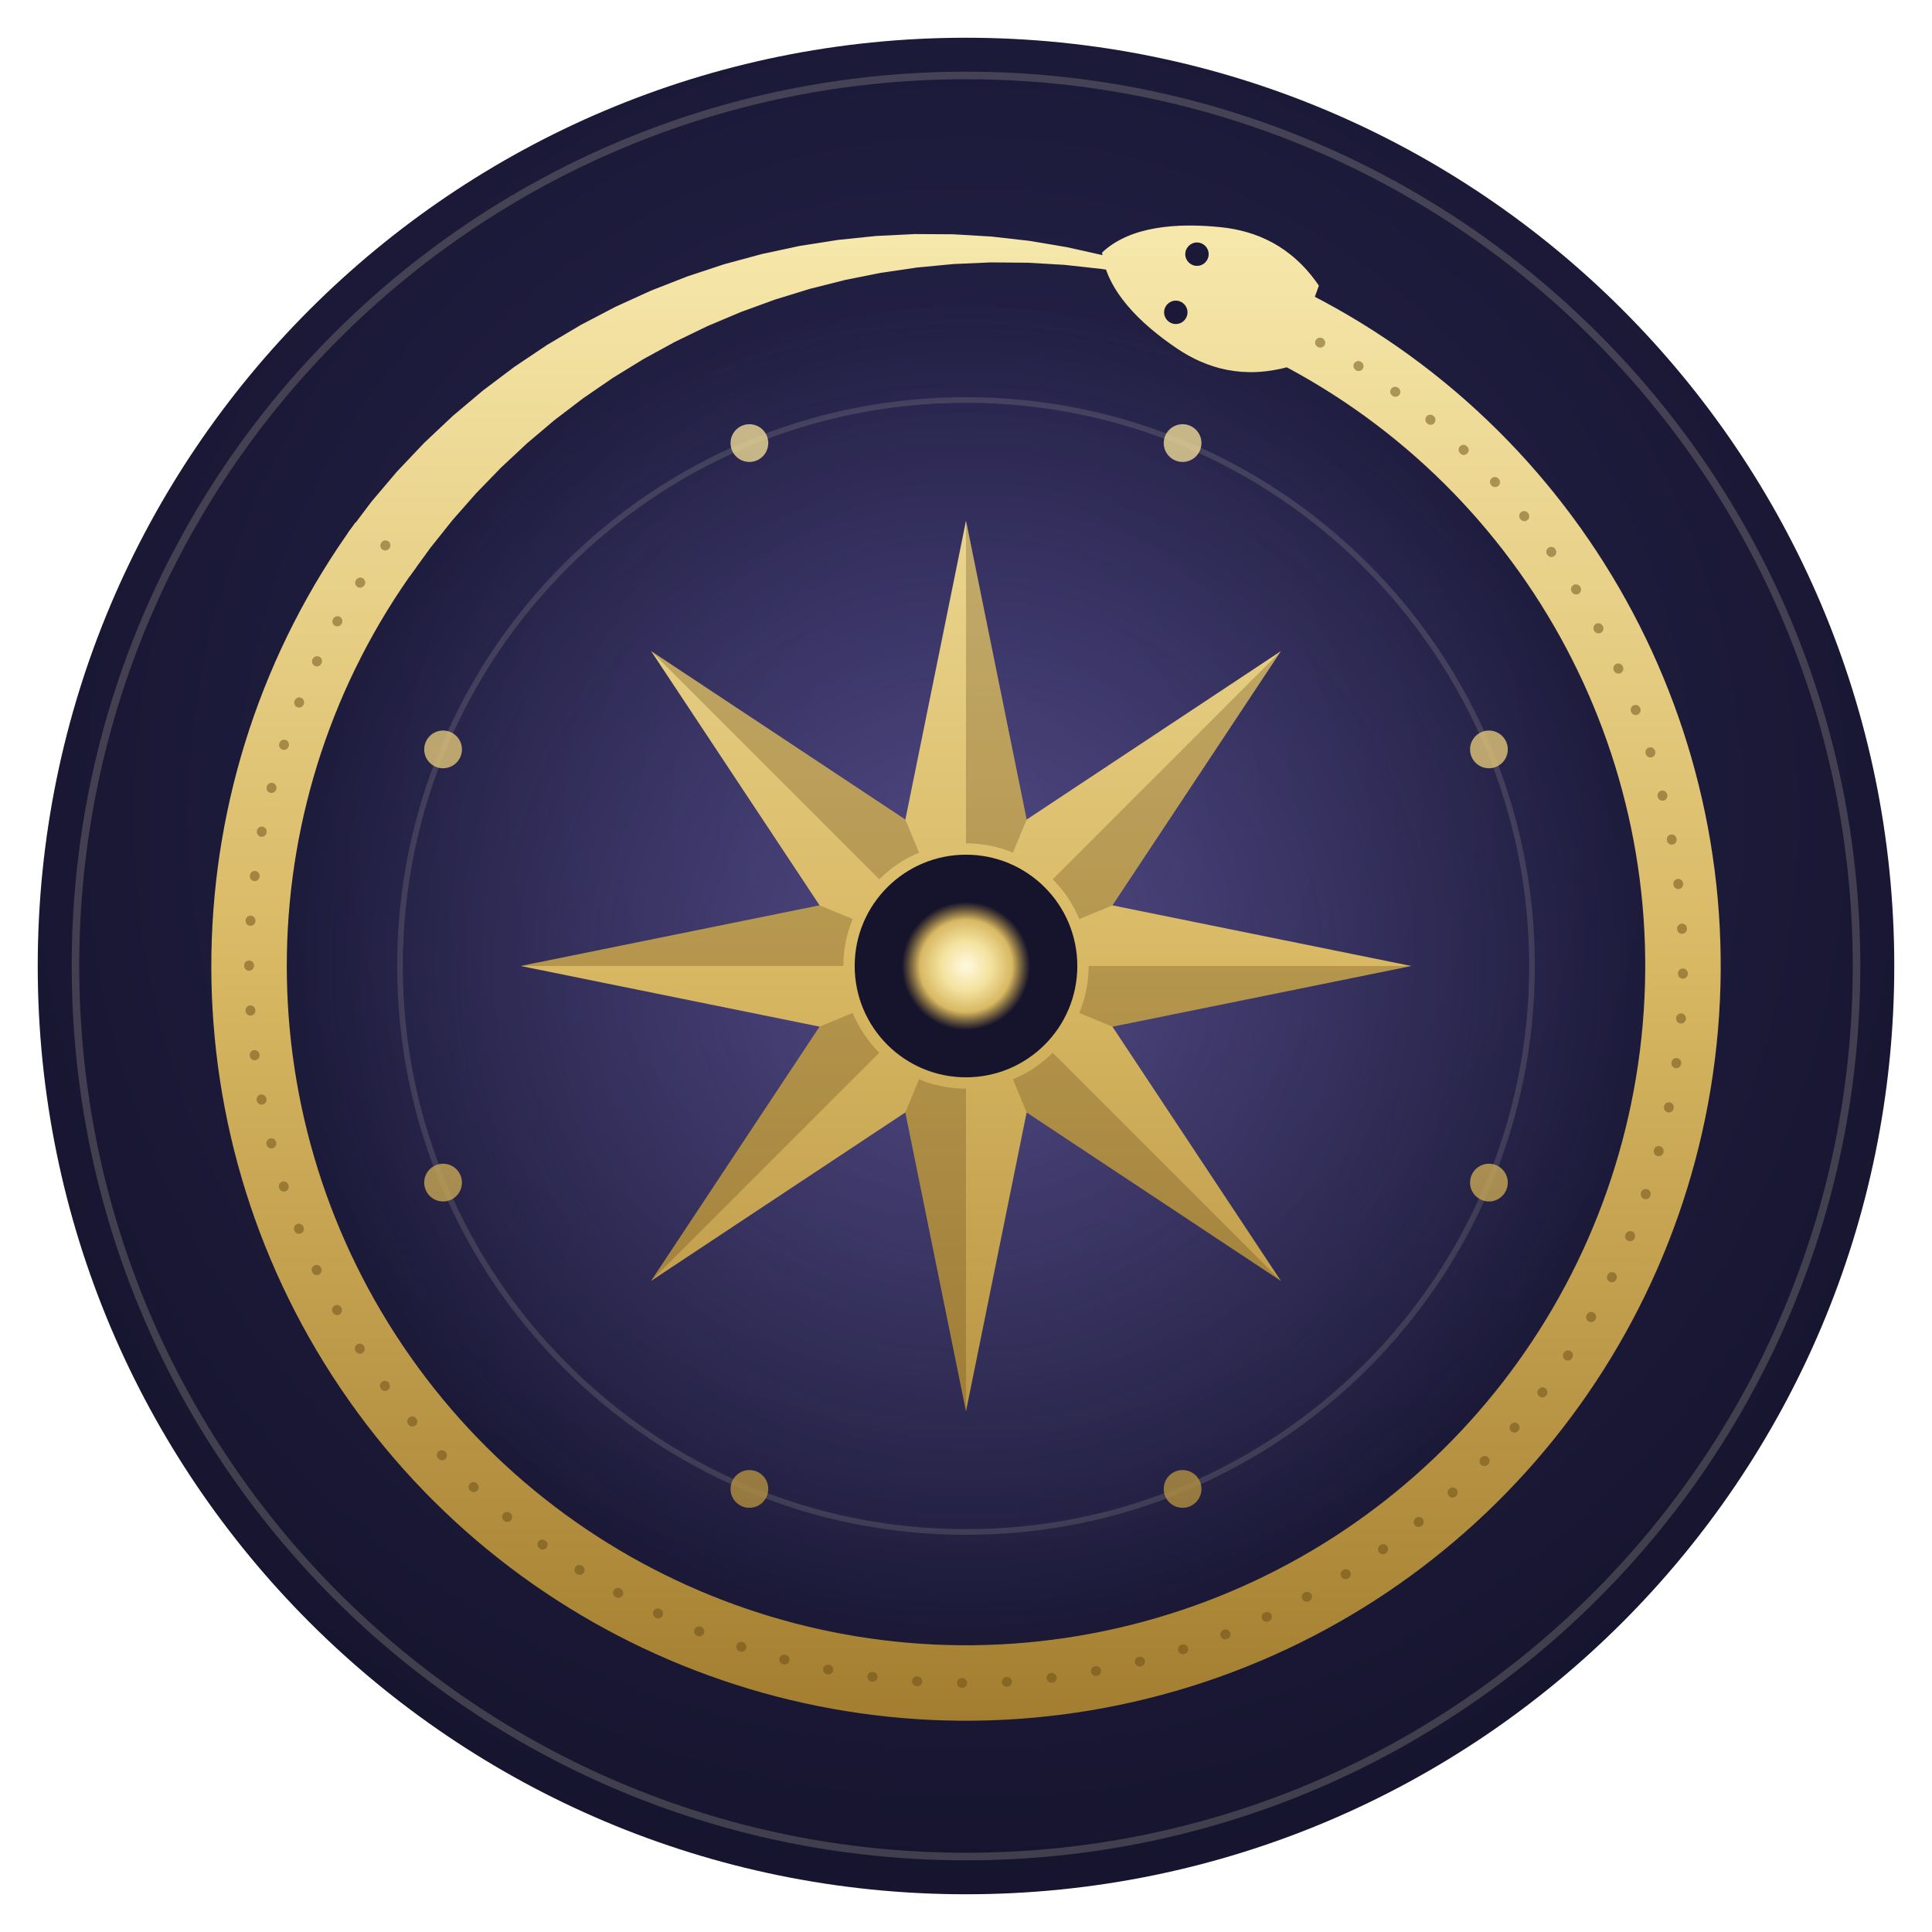
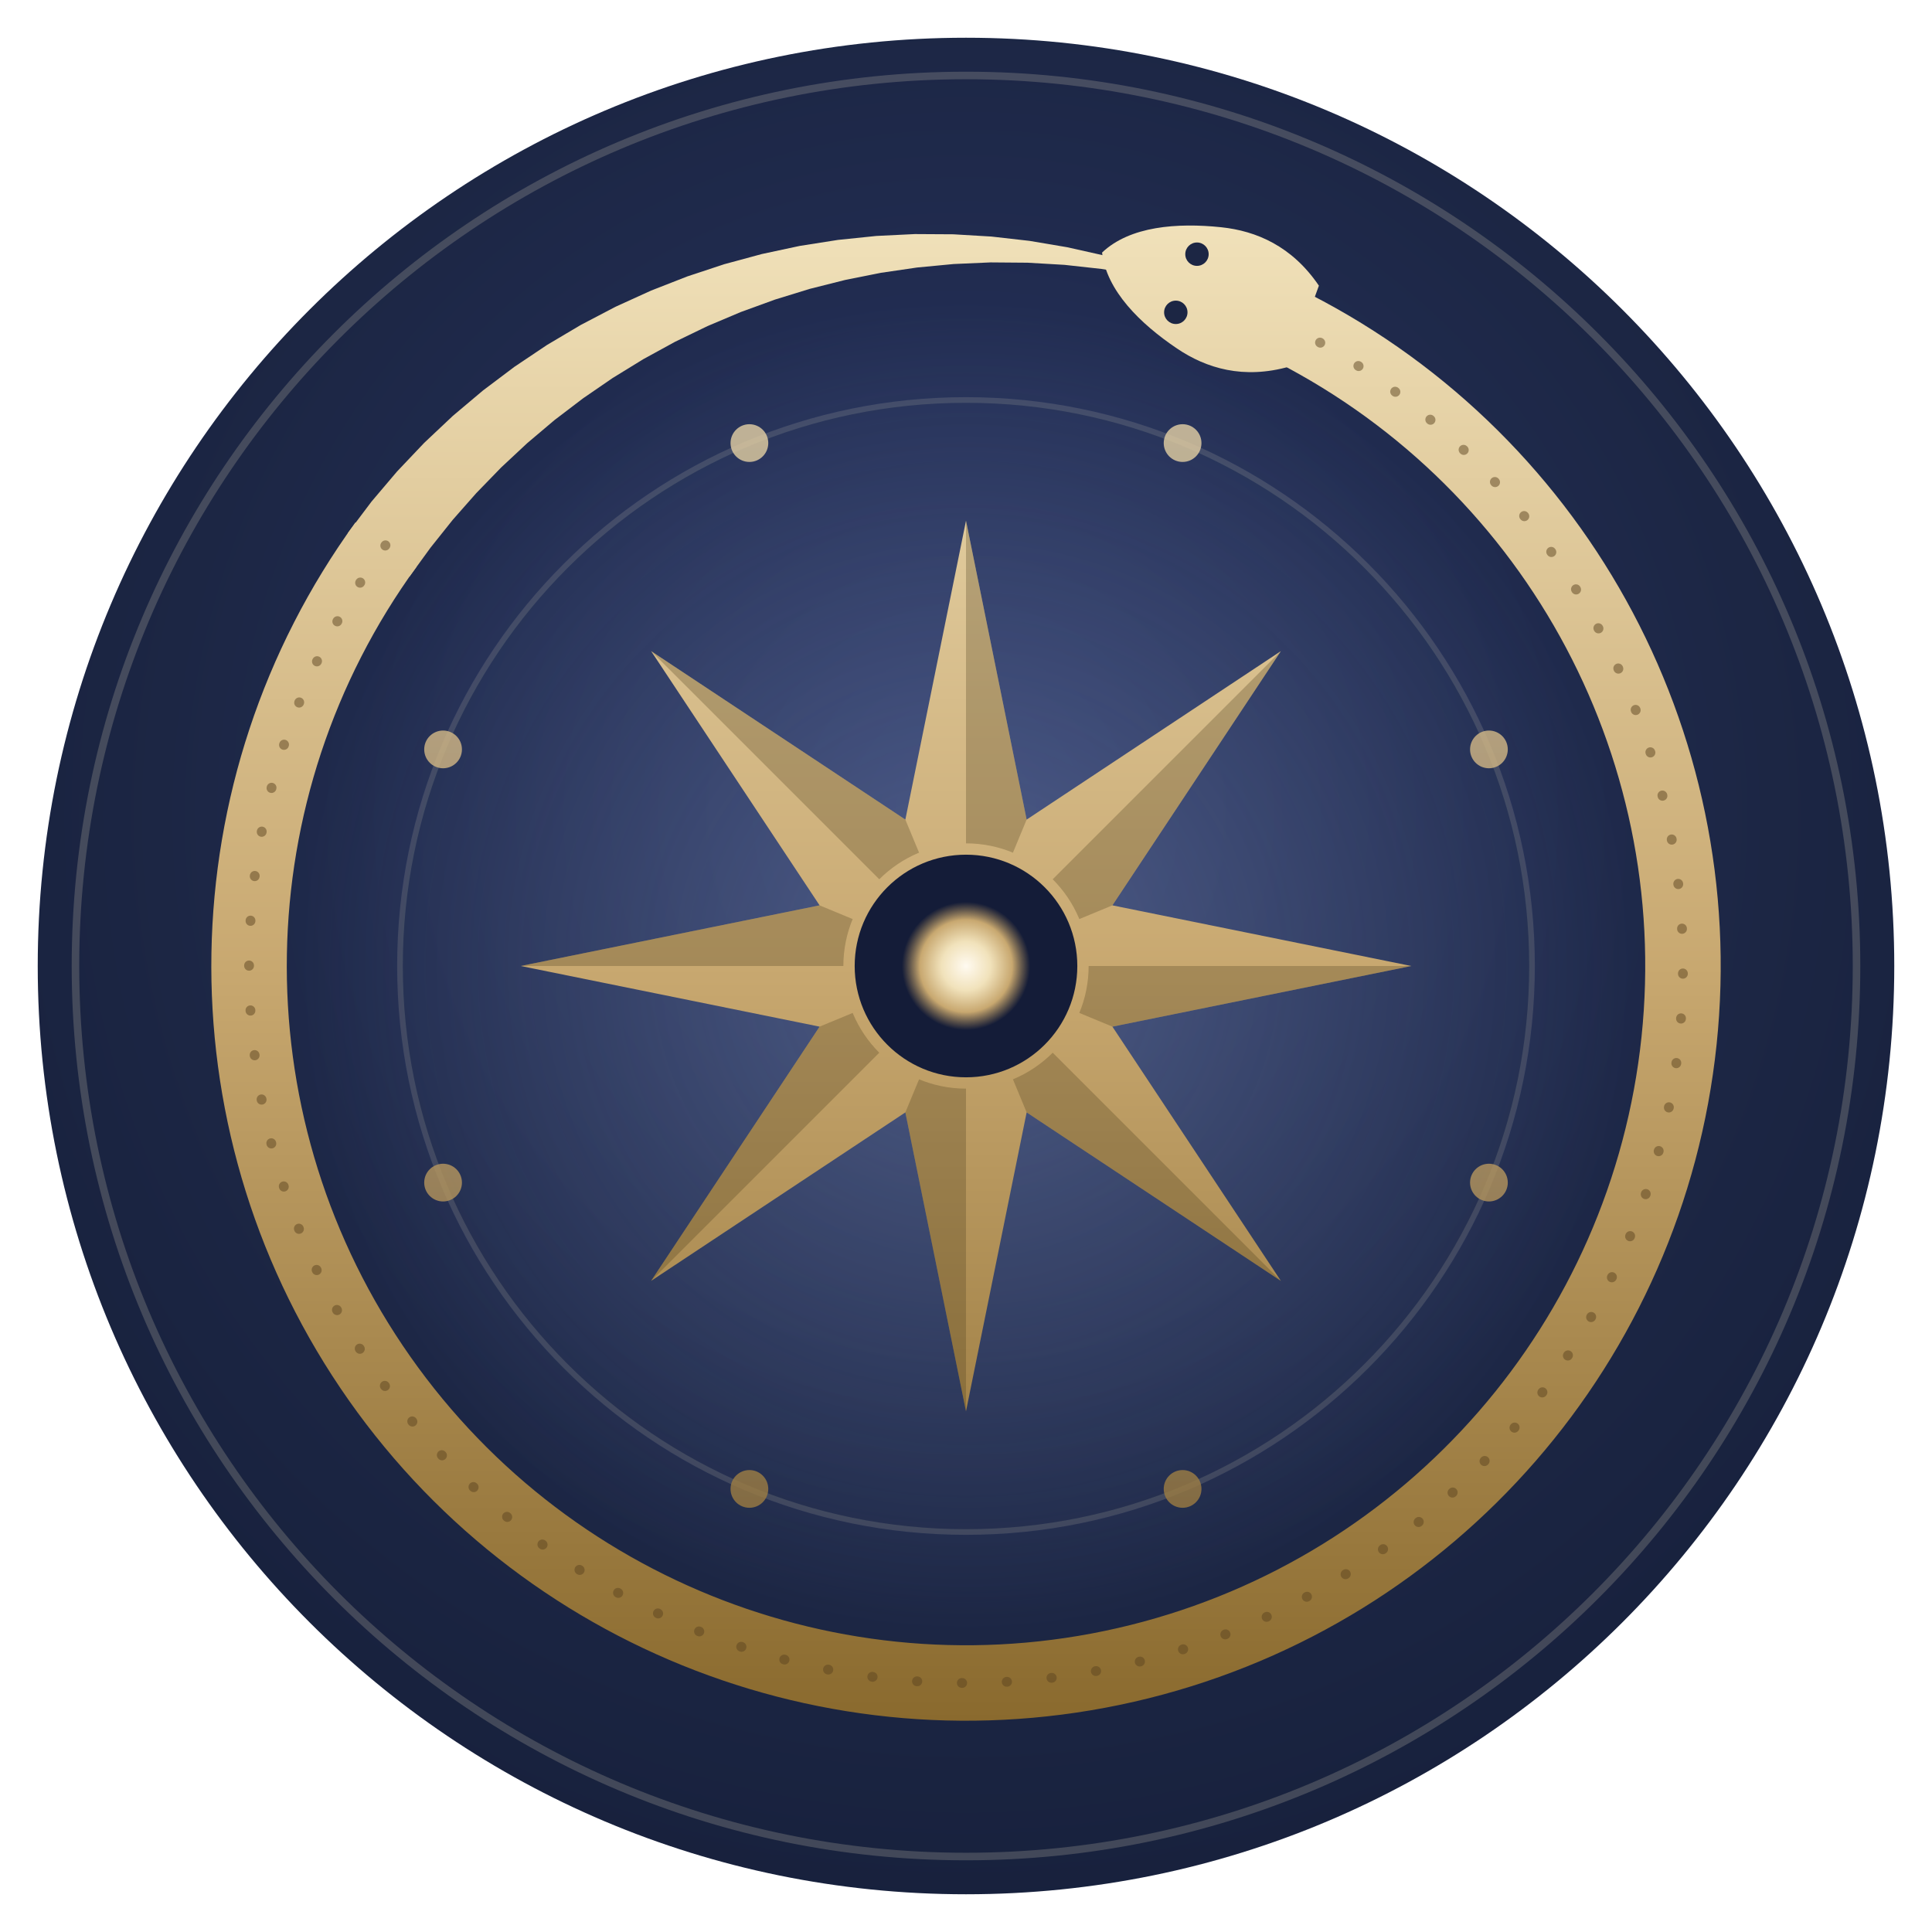
<svg xmlns="http://www.w3.org/2000/svg" viewBox="0 0 512 512" role="img" aria-label="Sheneset">
  <defs>
    <radialGradient id="bg" cx="50%" cy="42%" r="78%">
-       <stop offset="0" stop-color="#2b2856" />
-       <stop offset=".55" stop-color="#1b1937" />
-       <stop offset="1" stop-color="#0e0d20" />
+       <stop offset="0" stop-color="#2a3768" />
+       <stop offset=".55" stop-color="#1c2644" />
+       <stop offset="1" stop-color="#111a33" />
    </radialGradient>
    <linearGradient id="gold" gradientUnits="userSpaceOnUse" x1="0" y1="56" x2="0" y2="456">
-       <stop offset="0" stop-color="#f7e9ad" />
-       <stop offset=".5" stop-color="#d8b863" />
-       <stop offset="1" stop-color="#a37e30" />
+       <stop offset="0" stop-color="#f1e2bb" />
+       <stop offset=".5" stop-color="#c8a870" />
+       <stop offset="1" stop-color="#8a6a2e" />
    </linearGradient>
    <radialGradient id="spark">
-       <stop offset="0" stop-color="#fff8e0" />
-       <stop offset=".38" stop-color="#f4e3a0" />
-       <stop offset=".72" stop-color="#d8b863" />
-       <stop offset="1" stop-color="#caa241" stop-opacity="0" />
+       <stop offset="0" stop-color="#fffaf0" />
+       <stop offset=".38" stop-color="#f1e2bb" />
+       <stop offset=".72" stop-color="#c8a870" />
+       <stop offset="1" stop-color="#b8955a" stop-opacity="0" />
    </radialGradient>
    <radialGradient id="glow">
-       <stop offset="0" stop-color="#9d8be0" stop-opacity=".36" />
-       <stop offset="1" stop-color="#9d8be0" stop-opacity="0" />
+       <stop offset="0" stop-color="#a9bbdb" stop-opacity=".3" />
+       <stop offset="1" stop-color="#a9bbdb" stop-opacity="0" />
    </radialGradient>
  </defs>
  <circle cx="256" cy="256" r="246" fill="url(#bg)" />
  <circle cx="256" cy="256" r="236" fill="none" stroke="#efe4c6" stroke-opacity=".2" stroke-width="2" />
  <circle cx="256" cy="256" r="176" fill="url(#glow)" />
  <circle cx="256" cy="256" r="150" fill="none" stroke="#efe4c6" stroke-opacity=".14" stroke-width="1.5" />
  <circle cx="313.4" cy="117.42" r="5" fill="url(#gold)" fill-opacity="0.8" />
  <circle cx="394.58" cy="198.6" r="5" fill="url(#gold)" fill-opacity="0.8" />
  <circle cx="394.58" cy="313.4" r="5" fill="url(#gold)" fill-opacity="0.8" />
  <circle cx="313.4" cy="394.58" r="5" fill="url(#gold)" fill-opacity="0.8" />
  <circle cx="198.6" cy="394.58" r="5" fill="url(#gold)" fill-opacity="0.8" />
  <circle cx="117.42" cy="313.4" r="5" fill="url(#gold)" fill-opacity="0.8" />
  <circle cx="117.42" cy="198.6" r="5" fill="url(#gold)" fill-opacity="0.8" />
  <circle cx="198.6" cy="117.42" r="5" fill="url(#gold)" fill-opacity="0.8" />
  <path d="M 339.29,85.23 A 190 190 0 1 1 102.29,144.32" fill="none" stroke="url(#gold)" stroke-width="20" />
  <path d="M 92.17,141.28 L 98.46,132.92 L 105.23,124.94 L 112.43,117.35 L 120.03,110.19 L 128.01,103.47 L 136.34,97.2 L 144.98,91.41 L 153.92,86.11 L 163.11,81.3 L 172.54,77.01 L 182.16,73.25 L 191.96,70.01 L 201.9,67.32 L 211.94,65.17 L 222.07,63.58 L 232.24,62.53 L 242.44,62.03 L 252.62,62.09 L 262.75,62.69 L 272.81,63.83 L 282.77,65.51 L 292.6,67.71 L 302.27,70.43 L 301.66,72.86 L 291.91,71.27 L 282.11,70.19 L 272.31,69.62 L 262.51,69.54 L 252.75,69.97 L 243.06,70.89 L 233.44,72.3 L 223.94,74.2 L 214.57,76.56 L 205.36,79.4 L 196.32,82.69 L 187.49,86.42 L 178.87,90.59 L 170.49,95.18 L 162.37,100.17 L 154.52,105.56 L 146.97,111.31 L 139.73,117.43 L 132.81,123.89 L 126.22,130.68 L 119.98,137.76 L 114.1,145.13 L 108.55,152.76 Z" fill="url(#gold)" />
-   <path d="M 339.29,85.23 A 190 190 0 1 1 102.29,144.32" fill="none" stroke="#6b4d17" stroke-opacity=".5" stroke-width="2.6" stroke-linecap="round" stroke-dasharray=".1 11.8" />
+   <path d="M 339.29,85.23 A 190 190 0 1 1 102.29,144.32" fill="none" stroke="#5c4520" stroke-opacity=".5" stroke-width="2.6" stroke-linecap="round" stroke-dasharray=".1 11.8" />
  <path d="M 341.72,97.14 C 329.55,100.59 319.71,97.62 311.92,92.36 C 302.18,85.78 293.23,77.06 292.06,66.93 C 299.46,59.92 311.93,59 323.62,60.22 C 332.97,61.2 342.41,65.24 349.52,75.71 Z" fill="url(#gold)" />
-   <circle cx="311.6" cy="82.77" r="3.1" fill="#1b1937" />
-   <circle cx="317.21" cy="67.36" r="3.1" fill="#1b1937" />
+   <circle cx="311.6" cy="82.77" r="3.1" fill="#1c2644" />
+   <circle cx="317.21" cy="67.36" r="3.1" fill="#1c2644" />
  <polygon points="239.93,217.2 256,138 272.07,217.2 339.44,172.56 294.8,239.93 374,256 294.8,272.07 339.44,339.44 272.07,294.8 256,374 239.93,294.8 172.56,339.44 217.2,272.07 138,256 217.2,239.93 172.56,172.56" fill="url(#gold)" />
-   <path d="M 256,256 L 256,138 L 272.07,217.2 Z M 256,256 L 339.44,172.56 L 294.8,239.93 Z M 256,256 L 374,256 L 294.8,272.07 Z M 256,256 L 339.44,339.44 L 272.07,294.8 Z M 256,256 L 256,374 L 239.93,294.8 Z M 256,256 L 172.56,339.44 L 217.2,272.07 Z M 256,256 L 138,256 L 217.2,239.93 Z M 256,256 L 172.56,172.56 L 239.93,217.2 Z" fill="#5a3f12" fill-opacity="0.28" />
-   <circle cx="256" cy="256" r="31" fill="#15142c" />
+   <path d="M 256,256 L 256,138 L 272.07,217.2 Z M 256,256 L 339.44,172.56 L 294.8,239.93 Z M 256,256 L 374,256 L 294.8,272.07 Z M 256,256 L 339.44,339.44 L 272.07,294.8 Z M 256,256 L 256,374 L 239.93,294.8 Z M 256,256 L 172.56,339.44 L 217.2,272.07 Z M 256,256 L 138,256 L 217.2,239.93 Z M 256,256 L 172.56,172.56 L 239.93,217.2 Z" fill="#4a3a1c" fill-opacity="0.28" />
+   <circle cx="256" cy="256" r="31" fill="#141c38" />
  <circle cx="256" cy="256" r="31" fill="none" stroke="url(#gold)" stroke-width="3" />
  <circle cx="256" cy="256" r="17" fill="url(#spark)" />
</svg>
